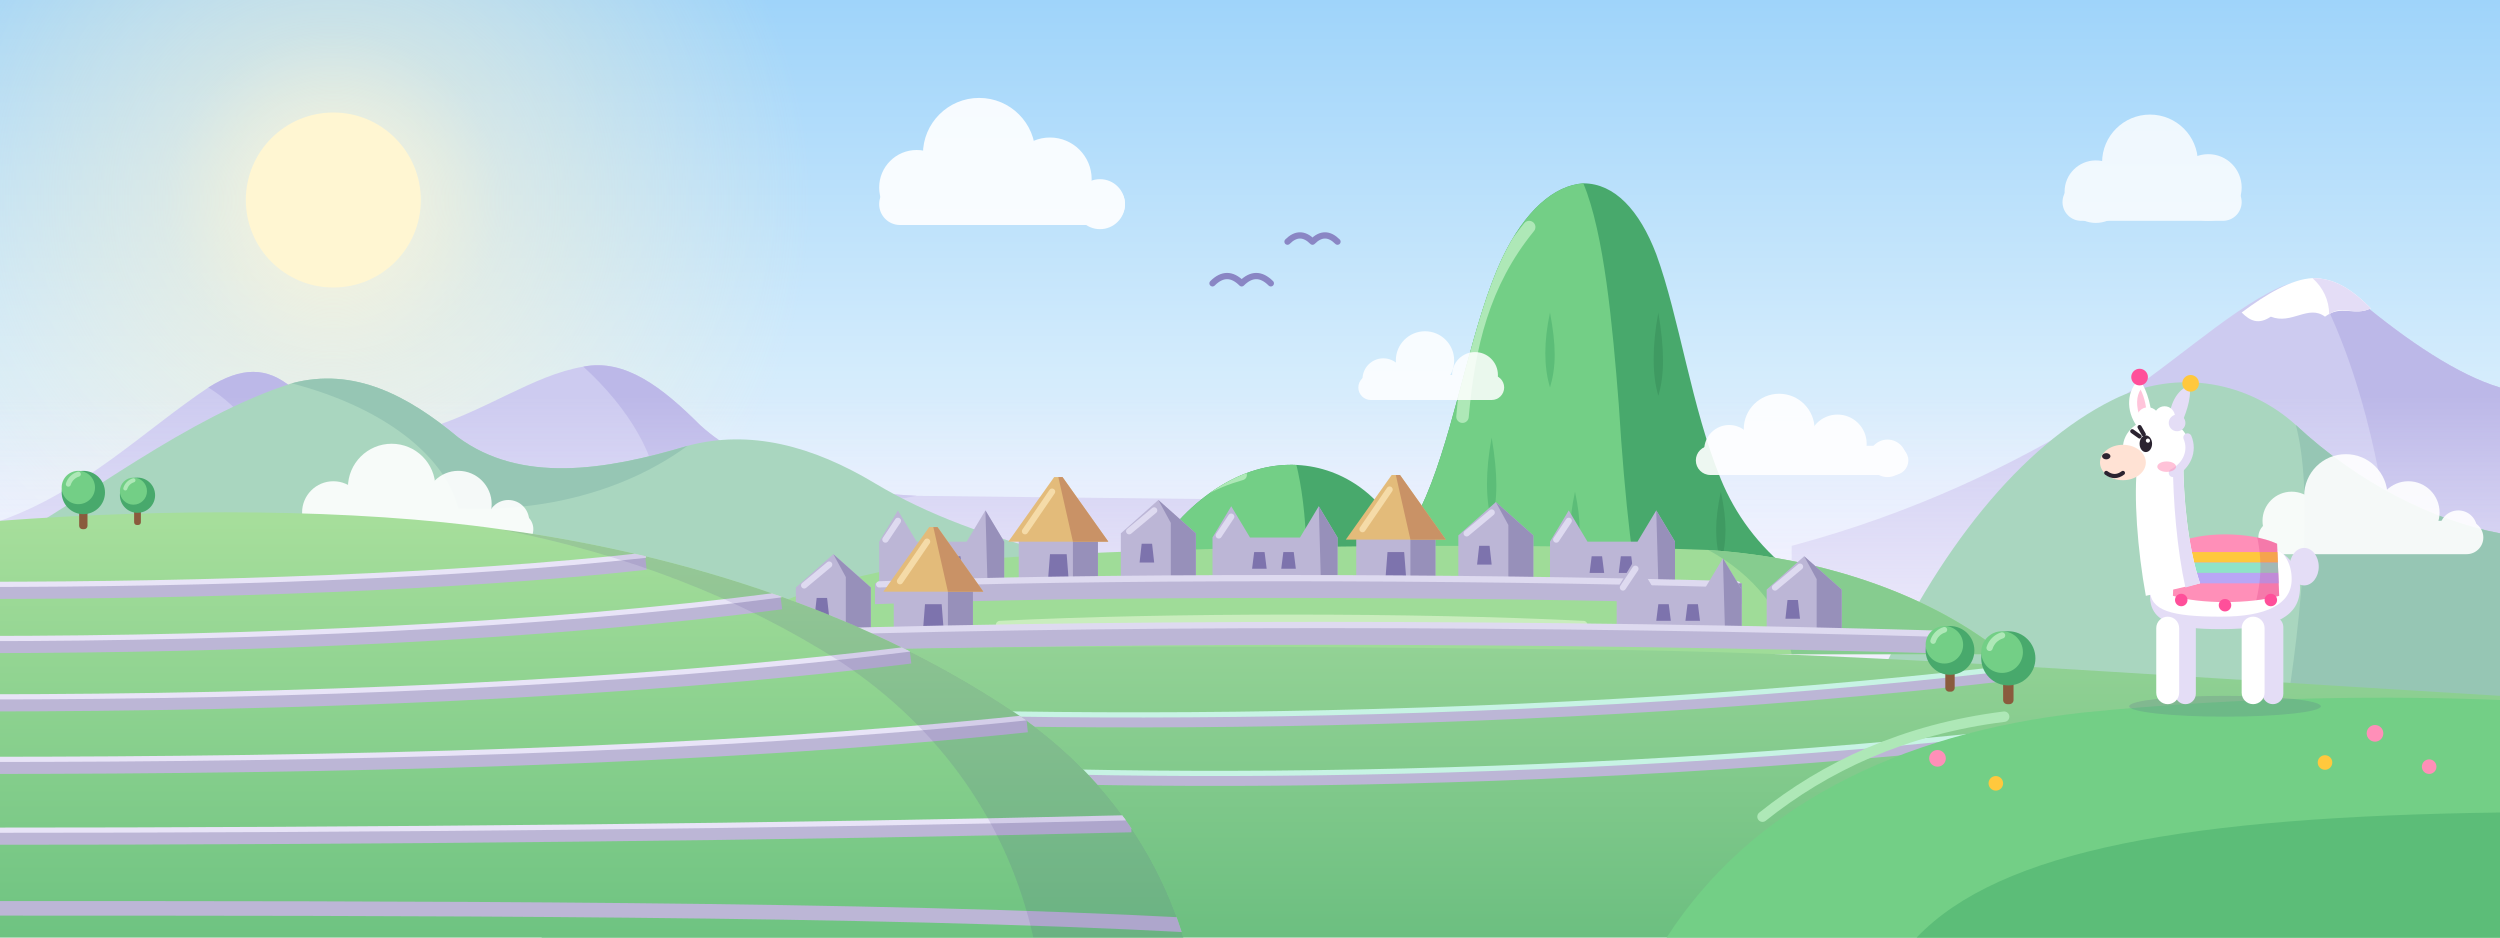
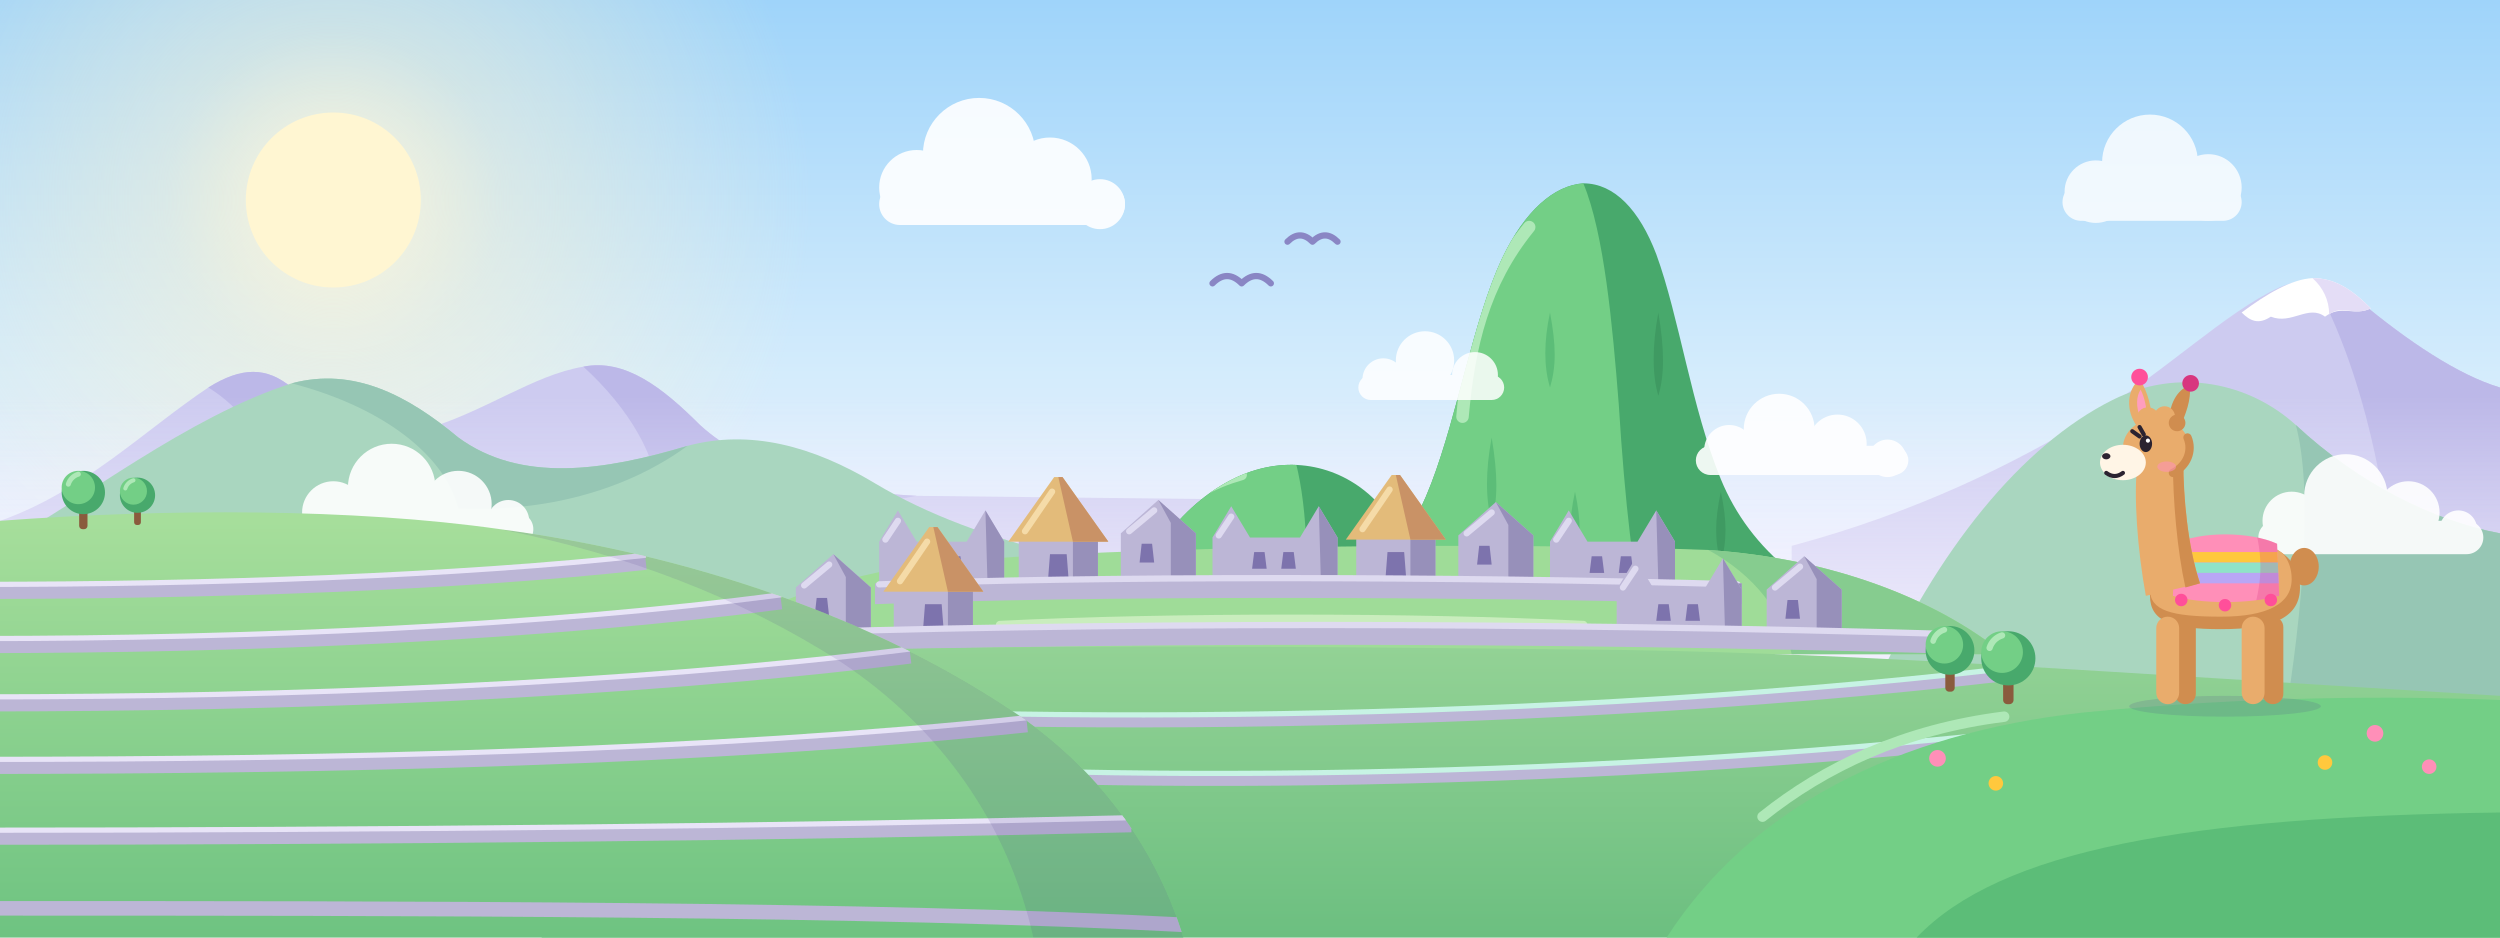
<svg xmlns="http://www.w3.org/2000/svg" viewBox="0 0 1200 450" preserveAspectRatio="xMidYMid slice">
  <defs>
    <linearGradient id="sky" x1="0" y1="0" x2="0" y2="300" gradientUnits="userSpaceOnUse">
      <stop offset="0" stop-color="#9fd4fa" />
      <stop offset="0.6" stop-color="#d4ecfc" />
      <stop offset="1" stop-color="#f1effd" />
    </linearGradient>
    <radialGradient id="sunglow" cx="160" cy="96" r="230" gradientUnits="userSpaceOnUse">
      <stop offset="0" stop-color="#fff8dc" stop-opacity="0.95" />
      <stop offset="0.35" stop-color="#fff3d0" stop-opacity="0.45" />
      <stop offset="1" stop-color="#fff3d0" stop-opacity="0" />
    </radialGradient>
    <linearGradient id="haze" x1="0" y1="190" x2="0" y2="300" gradientUnits="userSpaceOnUse">
      <stop offset="0" stop-color="#f6f3ff" stop-opacity="0" />
      <stop offset="1" stop-color="#f6f3ff" stop-opacity="0.75" />
    </linearGradient>
    <linearGradient id="slope" x1="0" y1="310" x2="0" y2="450" gradientUnits="userSpaceOnUse">
      <stop offset="0" stop-color="#93d295" />
      <stop offset="1" stop-color="#6cbf80" />
    </linearGradient>
    <linearGradient id="treads" x1="0" y1="250" x2="0" y2="450" gradientUnits="userSpaceOnUse">
      <stop offset="0" stop-color="#a6de9b" />
      <stop offset="1" stop-color="#6ec381" />
    </linearGradient>
    <clipPath id="peak">
      <path d="M624 304C652 292 674 266 687 232C700 198 707 154 721 124C732 101 746 89 760 88C775 88 787 101 795 122C806 152 812 196 826 230C840 264 870 290 922 304Z" />
    </clipPath>
    <clipPath id="hump">
      <path d="M536 302C548 268 568 240 596 228C620 218 644 224 660 240C672 252 680 276 684 302Z" />
    </clipPath>
    <clipPath id="terr">
      <path d="M0 250C80 244 170 244 240 254C330 266 420 296 490 344C530 372 556 410 568 450H0Z" />
    </clipPath>
    <clipPath id="llama">
      <path d="M-34 -52C-36 -70 -22 -80 0 -80C22 -80 38 -72 38 -56C38 -42 26 -36 0 -36C-24 -36 -34 -40 -34 -52Z" />
    </clipPath>
    <clipPath id="blanket">
      <path d="M-22 -77C-10 -83 14 -83 27 -77L28 -52C14 -48 -10 -48 -23 -52Z" />
    </clipPath>
    <g id="ruin">
      <path d="M-18 0V-22L0 -38L18 -22V0Z" fill="#bcb6d6" />
      <path d="M0 -38L18 -22V0H6V-27Z" fill="#9790ba" />
      <path d="M-14 -23L-2 -33" stroke="#dedaf0" stroke-width="3" stroke-linecap="round" />
      <path d="M-9 -8L-8 -17H-3L-2 -8Z" fill="#7d73ad" />
    </g>
    <g id="long">
      <path d="M-30 0V-20L-21 -35L-12 -20H12L21 -35L30 -20V0Z" fill="#bcb6d6" />
      <path d="M21 -35L30 -20V0H22Z" fill="#9790ba" />
      <path d="M-27 -21L-21 -30" stroke="#dedaf0" stroke-width="3" stroke-linecap="round" />
      <path d="M-11 -5L-10 -13H-5L-4 -5ZM3 -5L4 -13H9L10 -5Z" fill="#7d73ad" />
    </g>
    <g id="hut">
      <rect x="-19" y="-22" width="38" height="22" fill="#bcb6d6" />
      <rect x="7" y="-22" width="12" height="22" fill="#9790ba" />
      <path d="M-5 0L-4 -13H4L5 0Z" fill="#7d73ad" />
      <path d="M-24 -19L-2 -50H2L24 -19Z" fill="#e3bb7a" />
      <path d="M0 -50H2L24 -19H7Z" fill="#c99266" />
      <path d="M-16 -24L-3 -43" stroke="#f5dba8" stroke-width="3" stroke-linecap="round" />
    </g>
    <g id="tree">
      <rect x="-2.5" y="-14" width="5" height="14" rx="2" fill="#8a5b3d" />
      <circle cx="0" cy="-22" r="13" fill="#48a96c" />
      <circle cx="-3" cy="-25" r="10" fill="#73cf86" />
      <path d="M-9 -27a9 9 0 0 1 6 -6" fill="none" stroke="#aee8b7" stroke-width="3" stroke-linecap="round" />
    </g>
  </defs>
  <rect width="1200" height="350" fill="url(#sky)" />
  <circle cx="160" cy="96" r="230" fill="url(#sunglow)" />
  <circle cx="160" cy="96" r="42" fill="#fff6d2" />
  <g fill="#fff" opacity="0.9">
    <circle cx="440" cy="90" r="18" />
    <circle cx="470" cy="74" r="27" />
    <circle cx="504" cy="86" r="20" />
    <circle cx="528" cy="98" r="12" />
    <rect x="422" y="88" width="118" height="20" rx="10" />
  </g>
  <g fill="#fff" opacity="0.8">
    <circle cx="1006" cy="92" r="15" />
    <circle cx="1032" cy="78" r="23" />
    <circle cx="1060" cy="90" r="16" />
    <rect x="990" y="88" width="86" height="18" rx="9" />
  </g>
  <g fill="none" stroke="#8a86c4" stroke-width="3" stroke-linecap="round" stroke-linejoin="round">
    <path d="M582 136q7-7 14 0q7-7 14 0" />
    <path d="M618 116q6-6 12 0q6-6 12 0" />
  </g>
  <path d="M0 250C40 236 70 206 100 186C116 176 128 176 140 186C160 202 180 212 204 206C232 198 256 180 280 176C300 172 318 186 336 204C360 226 400 236 440 238L620 240V300H0Z" fill="#cdcbf0" />
  <path d="M100 186C116 176 128 176 140 186C160 202 180 212 204 206C180 222 150 226 124 224C126 210 116 196 100 186ZM280 176C300 172 318 186 336 204C360 226 400 236 440 238C400 246 352 246 316 240C316 220 302 196 280 176Z" fill="#bcb8e8" />
  <path d="M860 262C920 246 968 222 1004 200C1040 178 1068 150 1094 138C1108 132 1120 134 1132 144C1156 164 1180 180 1200 186V312H860Z" fill="#cdcbf0" />
  <path d="M1110 134C1120 135 1126 138 1132 144C1156 164 1180 180 1200 186V312H1150C1150 250 1136 180 1110 134Z" fill="#bcb8e8" />
  <path d="M1076 150C1088 141 1100 134 1110 133.5C1120 133.5 1128 138 1138 148C1130 152 1124 146 1116 152C1108 146 1100 156 1090 152C1084 156 1080 154 1076 150Z" fill="#fff" />
  <path d="M1110 133.5C1120 133.5 1128 138 1138 148C1130 152 1124 146 1118 151C1118 144 1115 138 1110 133.5Z" fill="#e4ddf6" />
  <rect y="190" width="1200" height="122" fill="url(#haze)" />
  <path d="M0 262C40 240 90 200 140 184C170 176 196 190 220 210C250 232 290 226 330 214C360 206 390 214 420 232C470 262 540 276 620 284V350H0Z" fill="#a9d6bf" />
  <path d="M140 184C170 176 196 190 220 210C250 232 290 226 330 214C300 236 260 246 220 244C214 220 186 196 140 184Z" fill="#96c6b4" />
  <path d="M900 330C930 264 970 214 1014 192C1046 176 1080 184 1102 204C1132 232 1168 250 1200 256V350H900Z" fill="#a9d6bf" />
  <path d="M1102 204C1132 232 1168 250 1200 256V350H1096C1106 290 1110 234 1102 204Z" fill="#96c6b4" />
  <g fill="#fff" opacity="0.9">
    <circle cx="160" cy="246" r="15" />
    <circle cx="188" cy="234" r="21" />
    <circle cx="220" cy="242" r="16" />
    <circle cx="244" cy="250" r="10" />
    <rect x="142" y="246" width="114" height="16" rx="8" />
  </g>
  <g fill="#fff" opacity="0.9">
    <circle cx="1100" cy="250" r="14" />
    <circle cx="1126" cy="238" r="20" />
    <circle cx="1156" cy="246" r="15" />
    <circle cx="1180" cy="254" r="9" />
    <rect x="1084" y="250" width="108" height="16" rx="8" />
  </g>
  <g clip-path="url(#peak)">
    <rect x="620" y="84" width="310" height="222" fill="#48a96c" />
    <path d="M624 304C652 292 674 266 687 232C700 198 707 154 721 124C732 101 746 89 760 88C770 112 774 156 777 194C780 242 784 276 790 304Z" fill="#73cf86" />
    <path d="M702 200C705 166 712 136 734 109" fill="none" stroke="#aee8b7" stroke-width="6" stroke-linecap="round" />
    <path d="M716 210c3 18 3 30 0 40c-3-10-3-24 0-40zM744 150c3 16 3 26 0 36c-3-10-3-22 0-36zM756 236c3 14 3 24 0 34c-3-10-3-20 0-34z" fill="#5cbd78" />
    <path d="M796 150c3 18 3 30 0 40c-3-10-3-24 0-40zM826 236c3 14 3 24 0 34c-3-10-3-20 0-34z" fill="#3f9a62" />
  </g>
  <g fill="#fff" opacity="0.85">
    <circle cx="664" cy="182" r="10" />
    <circle cx="684" cy="173" r="14" />
    <circle cx="708" cy="180" r="11" />
    <rect x="652" y="180" width="70" height="12" rx="6" />
  </g>
  <g fill="#fff" opacity="0.9">
    <circle cx="830" cy="216" r="12" />
    <circle cx="854" cy="206" r="17" />
    <circle cx="882" cy="213" r="14" />
    <circle cx="906" cy="220" r="9" />
    <rect x="814" y="214" width="102" height="14" rx="7" />
  </g>
  <g clip-path="url(#hump)">
    <rect x="530" y="214" width="160" height="92" fill="#48a96c" />
    <path d="M536 302C548 268 568 240 596 228C606 224 614 222 622 222C628 246 628 276 626 302Z" fill="#73cf86" />
    <path d="M560 252C570 238 582 232 596 228" fill="none" stroke="#aee8b7" stroke-width="5" stroke-linecap="round" />
  </g>
  <path d="M330 314C360 292 400 276 450 270C540 262 720 260 820 264C880 268 930 288 962 314Z" fill="#9fdc98" />
  <path d="M820 264C880 268 930 288 962 314H860C856 294 842 276 820 264Z" fill="#86cc8f" />
  <use href="#long" transform="translate(452 280)" />
  <use href="#hut" transform="translate(508 279)" />
  <use href="#ruin" transform="translate(556 278)" />
  <use href="#long" transform="translate(612 278)" />
  <use href="#hut" transform="translate(670 278)" />
  <use href="#ruin" transform="translate(718 279)" />
  <use href="#long" transform="translate(774 280)" />
  <path d="M420 280C520 276 700 276 836 280V290C700 286 520 286 420 290Z" fill="#bcb6d6" />
  <path d="M422 280.5C520 276.5 700 276.5 834 280.5" fill="none" stroke="#dedaf0" stroke-width="3" stroke-linecap="round" />
  <path d="M836 280V290L828 289.5V280Z" fill="#9790ba" />
  <path d="M480 300C560 296 680 296 760 300" fill="none" stroke="#c9edbd" stroke-width="4" stroke-linecap="round" />
  <use href="#ruin" transform="translate(400 304)" />
  <use href="#hut" transform="translate(448 303)" />
  <use href="#long" transform="translate(806 303)" />
  <use href="#ruin" transform="translate(866 305)" />
  <path d="M352 304C520 298 740 298 944 304V314C740 308 520 308 352 314Z" fill="#bcb6d6" />
  <path d="M354 304.5C520 298.5 740 298.5 942 304.5" fill="none" stroke="#dedaf0" stroke-width="3" stroke-linecap="round" />
  <path d="M260 450V318C420 308 600 310 780 312C900 314 1000 322 1200 334V450Z" fill="url(#slope)" />
  <g fill="none" stroke-linecap="round">
    <path d="M300 337C440 350 720 352 962 324M340 364C480 378 720 380 960 355" stroke="#bcb6d6" stroke-width="6" />
    <path d="M300 334C440 347 720 349 962 321M340 361C480 375 720 377 960 352" stroke="#c7f3e4" stroke-width="2.5" />
  </g>
  <use href="#tree" transform="translate(936 332) scale(0.9)" />
  <use href="#tree" transform="translate(964 338)" />
  <g clip-path="url(#terr)">
    <rect y="240" width="580" height="210" fill="url(#treads)" />
    <g fill="none" stroke="#bcb6d6" stroke-width="7">
      <path d="M-10 284C100 284 220 280 310 270" />
      <path d="M-10 310C120 310 260 304 375 289" />
      <path d="M-10 338C140 338 300 332 437 315" />
      <path d="M-10 368C160 368 340 364 493 348" />
      <path d="M-10 402C180 402 380 400 543 396" />
      <path d="M-10 436C200 436 420 436 570 444" />
    </g>
    <g fill="none" stroke="#e8e4f7" stroke-width="2.5">
      <path d="M-10 280.5C100 280.5 220 276.5 310 266.5" />
      <path d="M-10 306.5C120 306.5 260 300.5 375 285.5" />
      <path d="M-10 334.5C140 334.5 300 328.5 437 311.5" />
      <path d="M-10 364.5C160 364.5 340 360.5 493 344.5" />
      <path d="M-10 398.5C180 398.5 380 396.5 543 392.5" />
    </g>
    <path d="M240 254C330 266 420 296 490 344C530 372 556 410 568 450H496C484 396 452 350 404 318C354 286 300 266 240 254Z" fill="#4b3a8c" opacity="0.13" />
  </g>
  <use href="#tree" transform="translate(40 254) scale(0.8)" />
  <use href="#tree" transform="translate(66 252) scale(0.65)" />
  <path d="M800 450C840 388 910 352 1000 342C1080 334 1150 334 1200 336V450Z" fill="#73cf86" />
  <path d="M920 450C960 408 1050 392 1200 390V450Z" fill="#5cbd78" />
  <path d="M846 392C876 368 914 350 962 344" fill="none" stroke="#aee8b7" stroke-width="5" stroke-linecap="round" />
  <g fill="#ff8fb8">
    <circle cx="930" cy="364" r="4" />
    <circle cx="1140" cy="352" r="4" />
    <circle cx="1166" cy="368" r="3.5" />
  </g>
  <g fill="#ffc83d">
    <circle cx="958" cy="376" r="3.5" />
    <circle cx="1116" cy="366" r="3.5" />
  </g>
  <g transform="translate(1066 338)">
    <ellipse cx="2" cy="1" rx="46" ry="5" fill="#4b3a8c" opacity="0.15" />
-     <ellipse cx="40" cy="-66" rx="7" ry="9" fill="#e4ddf6" />
-     <rect x="-22" y="-42" width="10" height="42" rx="5" fill="#e4ddf6" />
-     <rect x="20" y="-42" width="10" height="42" rx="5" fill="#e4ddf6" />
+     <ellipse cx="40" cy="-66" rx="7" ry="9" fill="#d08d4f" />
+     <rect x="-22" y="-42" width="10" height="42" rx="5" fill="#d08d4f" />
+     <rect x="20" y="-42" width="10" height="42" rx="5" fill="#d08d4f" />
    <g clip-path="url(#llama)">
-       <rect x="-40" y="-84" width="84" height="52" fill="#e4ddf6" />
-       <path d="M-34 -55C-36 -72 -22 -82 0 -82C22 -82 34 -74 34 -60C34 -48 22 -42 0 -42C-24 -42 -34 -45 -34 -55Z" fill="#fff" />
-     </g>
-     <rect x="-31" y="-42" width="11" height="42" rx="5.5" fill="#fff" />
-     <rect x="10" y="-42" width="11" height="42" rx="5.5" fill="#fff" />
+       <rect x="-40" y="-84" width="84" height="52" fill="#d08d4f" />
+       <path d="M-34 -55C-36 -72 -22 -82 0 -82C22 -82 34 -74 34 -60C34 -48 22 -42 0 -42C-24 -42 -34 -45 -34 -55Z" fill="#e9ac6c" />
+     </g>
+     <rect x="-31" y="-42" width="11" height="42" rx="5.5" fill="#e9ac6c" />
+     <rect x="10" y="-42" width="11" height="42" rx="5.5" fill="#e9ac6c" />
    <g clip-path="url(#blanket)">
      <rect x="-26" y="-86" width="58" height="40" fill="#ff8fb8" />
      <rect x="-26" y="-73" width="58" height="5" fill="#ffc83d" />
      <rect x="-26" y="-68" width="58" height="5" fill="#8fe3c8" />
      <rect x="-26" y="-63" width="58" height="5" fill="#b9a6f5" />
      <path d="M16 -86H32V-46H16C20 -60 20 -72 16 -86Z" fill="#d8367f" opacity="0.25" />
    </g>
    <g fill="#ff4f9a">
      <circle cx="-19" cy="-50" r="3" />
      <circle cx="2" cy="-47.5" r="3" />
      <circle cx="24" cy="-50" r="3" />
    </g>
-     <path d="M-36 -52C-40 -74 -42 -100 -40 -116L-18 -116C-18 -100 -16 -76 -10 -58Z" fill="#fff" />
-     <path d="M-18 -116C-18 -100 -16 -76 -10 -58L-17 -56C-21 -74 -23 -98 -23 -116Z" fill="#e4ddf6" />
-     <path d="M-25 -134C-25 -144 -21 -151 -15 -153C-14 -146 -17 -139 -20 -132Z" fill="#e4ddf6" />
-     <path d="M-40 -133C-46 -141 -45 -151 -39 -156C-35 -150 -33 -142 -33 -134Z" fill="#fff" />
-     <path d="M-38.5 -137C-41 -143 -40.5 -148 -38.5 -151C-36.5 -147 -35.5 -142 -35.5 -137Z" fill="#ffc4da" />
-     <ellipse cx="-31" cy="-123" rx="16" ry="14" fill="#fff" />
-     <path d="M-16 -128a16 14 0 0 1 -7 17" fill="none" stroke="#e4ddf6" stroke-width="4" stroke-linecap="round" />
-     <circle cx="-35" cy="-137" r="5.5" fill="#fff" />
-     <circle cx="-27" cy="-138" r="5" fill="#fff" />
-     <circle cx="-21" cy="-135" r="4" fill="#e4ddf6" />
-     <ellipse cx="-47" cy="-116" rx="11" ry="8.5" fill="#ffe2d4" />
+     <path d="M-36 -52C-40 -74 -42 -100 -40 -116L-18 -116C-18 -100 -16 -76 -10 -58Z" fill="#e9ac6c" />
+     <path d="M-18 -116C-18 -100 -16 -76 -10 -58L-17 -56C-21 -74 -23 -98 -23 -116Z" fill="#d08d4f" />
+     <path d="M-25 -134C-25 -144 -21 -151 -15 -153C-14 -146 -17 -139 -20 -132Z" fill="#d08d4f" />
+     <path d="M-40 -133C-46 -141 -45 -151 -39 -156C-35 -150 -33 -142 -33 -134Z" fill="#e9ac6c" />
+     <path d="M-38.5 -137C-41 -143 -40.5 -148 -38.5 -151C-36.5 -147 -35.5 -142 -35.5 -137Z" fill="#ff9dbf" />
+     <ellipse cx="-31" cy="-123" rx="16" ry="14" fill="#e9ac6c" />
+     <path d="M-16 -128a16 14 0 0 1 -7 17" fill="none" stroke="#d08d4f" stroke-width="4" stroke-linecap="round" />
+     <circle cx="-35" cy="-137" r="5.5" fill="#e9ac6c" />
+     <circle cx="-27" cy="-138" r="5" fill="#e9ac6c" />
+     <circle cx="-21" cy="-135" r="4" fill="#d08d4f" />
+     <ellipse cx="-47" cy="-116" rx="11" ry="8.5" fill="#fff5e6" />
    <circle cx="-39" cy="-157" r="4" fill="#ff4f9a" />
-     <circle cx="-14.5" cy="-154" r="4" fill="#ffc83d" />
+     <circle cx="-14.5" cy="-154" r="4" fill="#d8367f" />
    <ellipse cx="-36" cy="-125" rx="3" ry="4" fill="#2b2330" />
    <circle cx="-35" cy="-126.5" r="1" fill="#fff" />
    <path d="M-39 -128.5l-3.5 -2.5M-37 -129.5l-2 -3.5" stroke="#2b2330" stroke-width="2" stroke-linecap="round" />
    <ellipse cx="-26" cy="-114" rx="4.5" ry="2.5" fill="#ff8fb8" opacity="0.55" />
    <ellipse cx="-55" cy="-119" rx="2" ry="1.5" fill="#2b2330" />
    <path d="M-55 -111q4 3 8 0" fill="none" stroke="#2b2330" stroke-width="2" stroke-linecap="round" />
  </g>
</svg>
